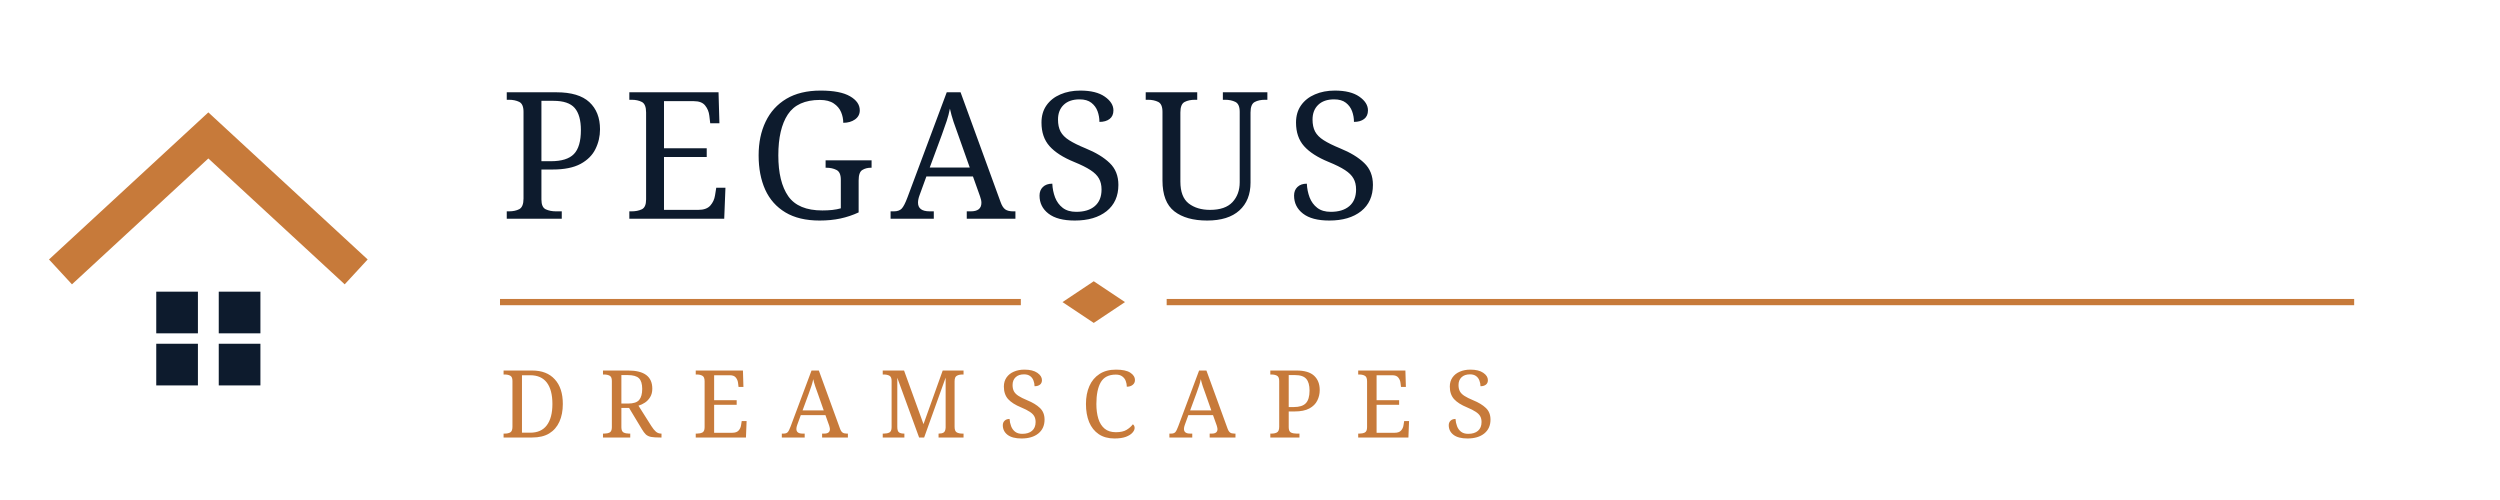
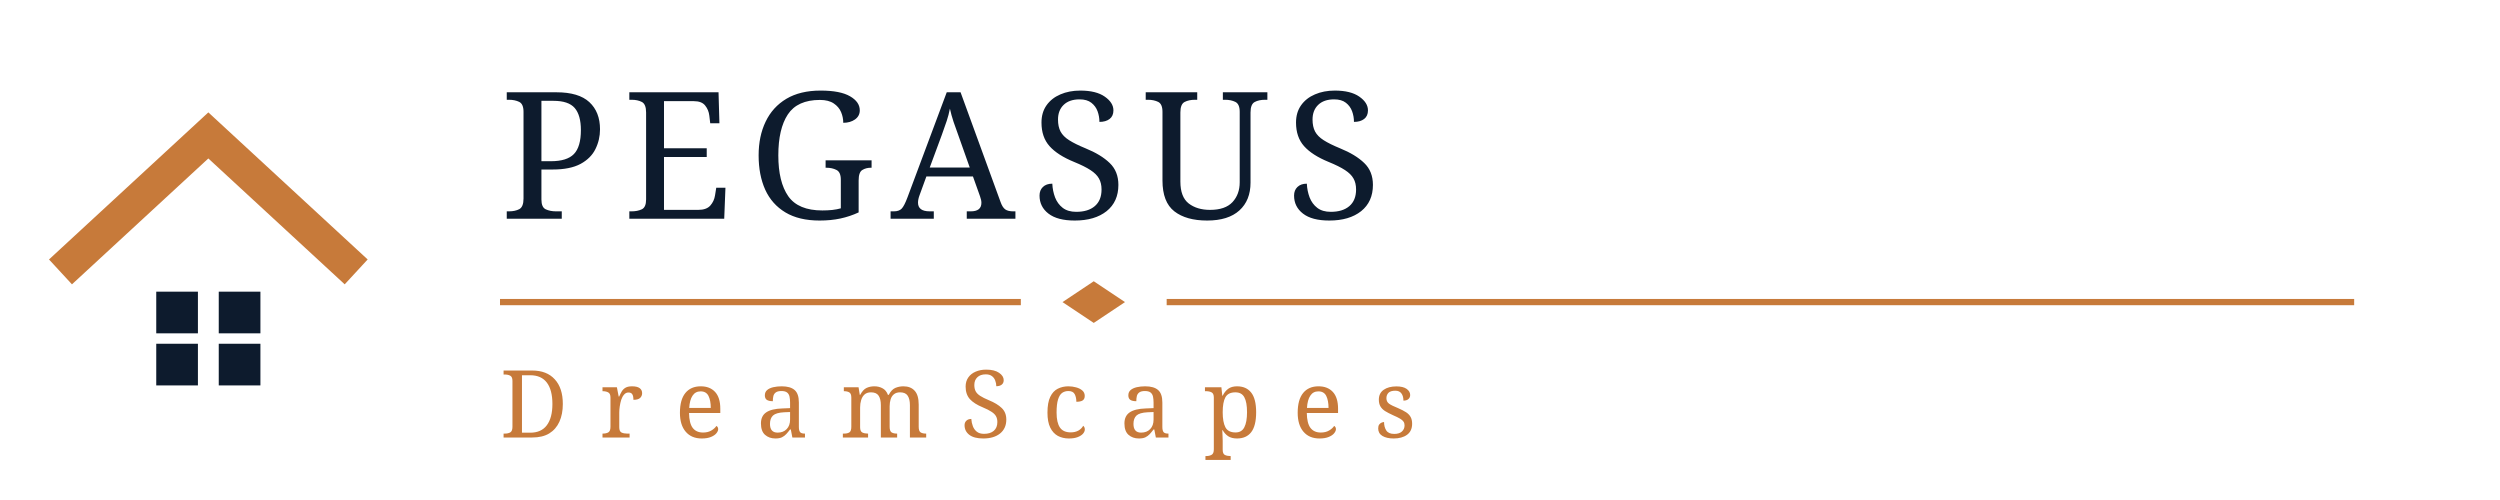
<svg xmlns="http://www.w3.org/2000/svg" viewBox="0 0 480 96" fill="none" role="img" aria-label="Pegasus DreamScapes">
  <g transform="translate(8 16)">
    <path d="M6 34 L32 10 L58 34" stroke="#C77A3A" stroke-width="6.5" stroke-linecap="square" stroke-linejoin="miter" />
    <rect x="22" y="40" width="8" height="8" fill="#0D1B2D" />
    <rect x="34" y="40" width="8" height="8" fill="#0D1B2D" />
    <rect x="22" y="50" width="8" height="8" fill="#0D1B2D" />
    <rect x="34" y="50" width="8" height="8" fill="#0D1B2D" />
  </g>
  <g transform="translate(96 0)">
    <text x="0" y="42" font-family="Cinzel, 'Cormorant Garamond', Georgia, serif" font-size="34" font-weight="500" letter-spacing="3" fill="#0D1B2D">PEGASUS</text>
    <line x1="0" y1="58" x2="100" y2="58" stroke="#C77A3A" stroke-width="1.2" />
    <path d="M114 54 L120 58 L114 62 L108 58 Z" fill="#C77A3A" />
    <line x1="128" y1="58" x2="356" y2="58" stroke="#C77A3A" stroke-width="1.2" />
-     <text x="0" y="84" font-family="Cinzel, 'Cormorant Garamond', Georgia, serif" font-size="18" font-weight="400" letter-spacing="6" fill="#C77A3A">DREAMSCAPES</text>
+     <text x="0" y="84" font-family="Cinzel, 'Cormorant Garamond', Georgia, serif" font-size="18" font-weight="400" letter-spacing="6" fill="#C77A3A">DreamScapes</text>
  </g>
</svg>
